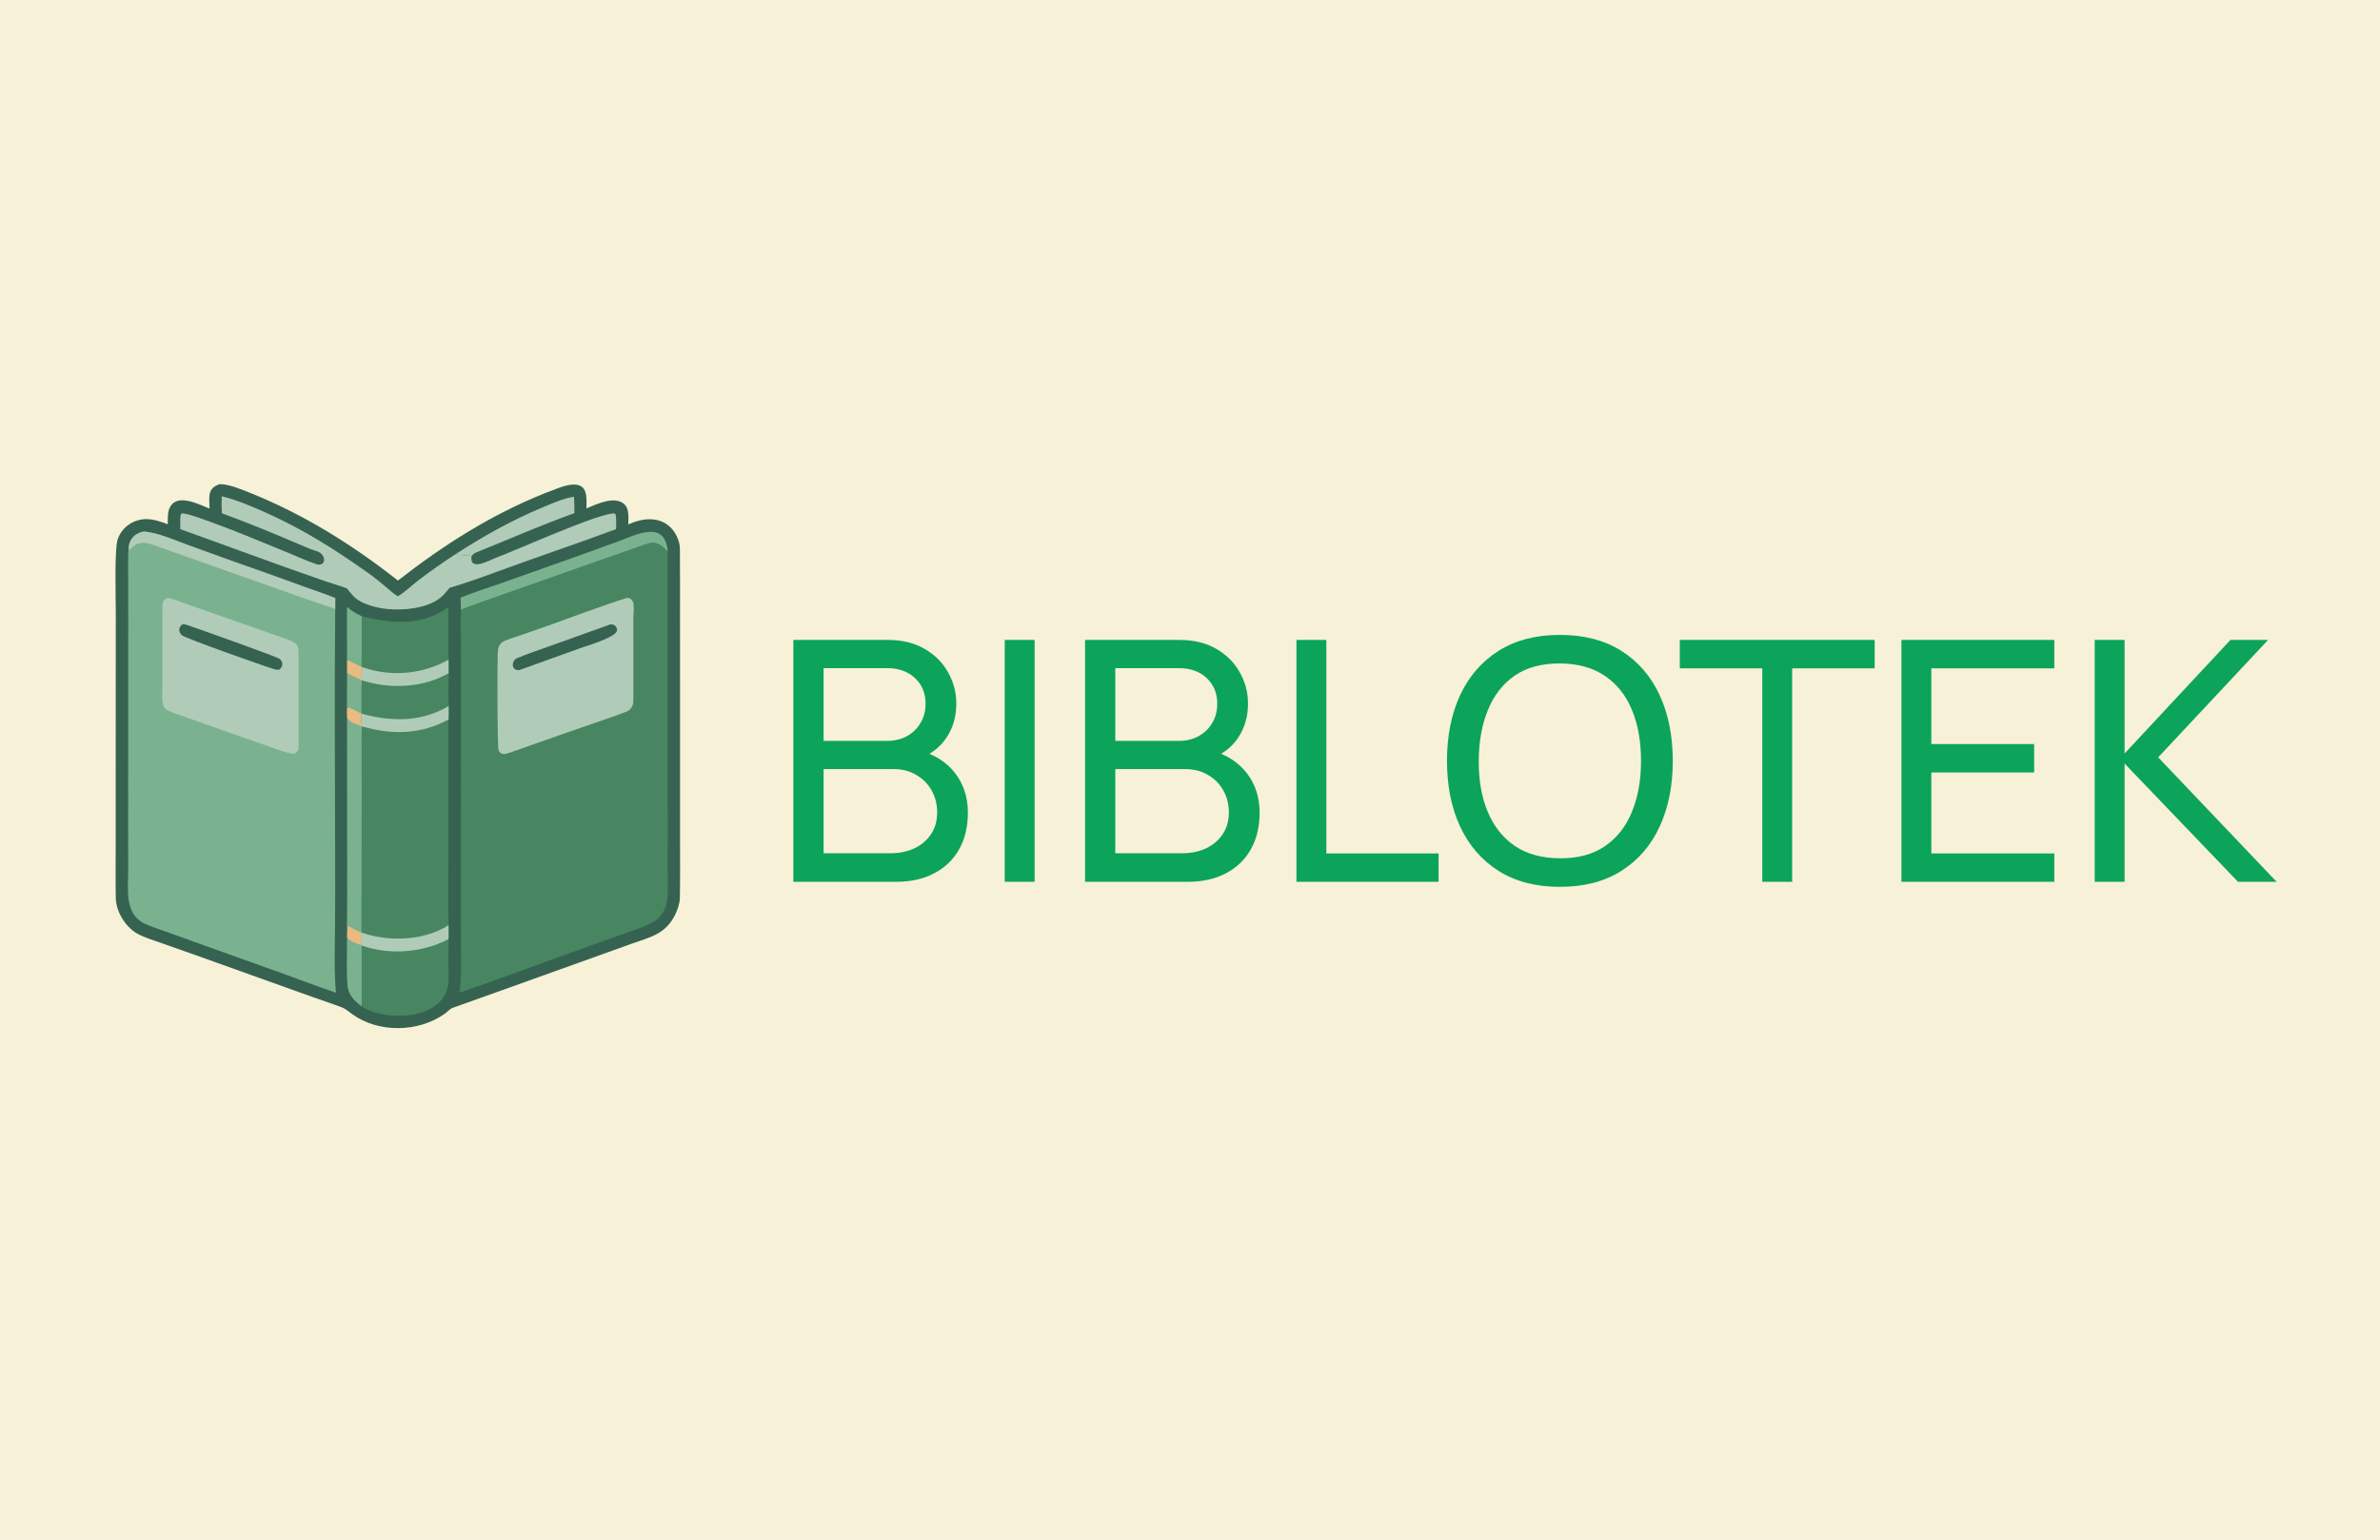
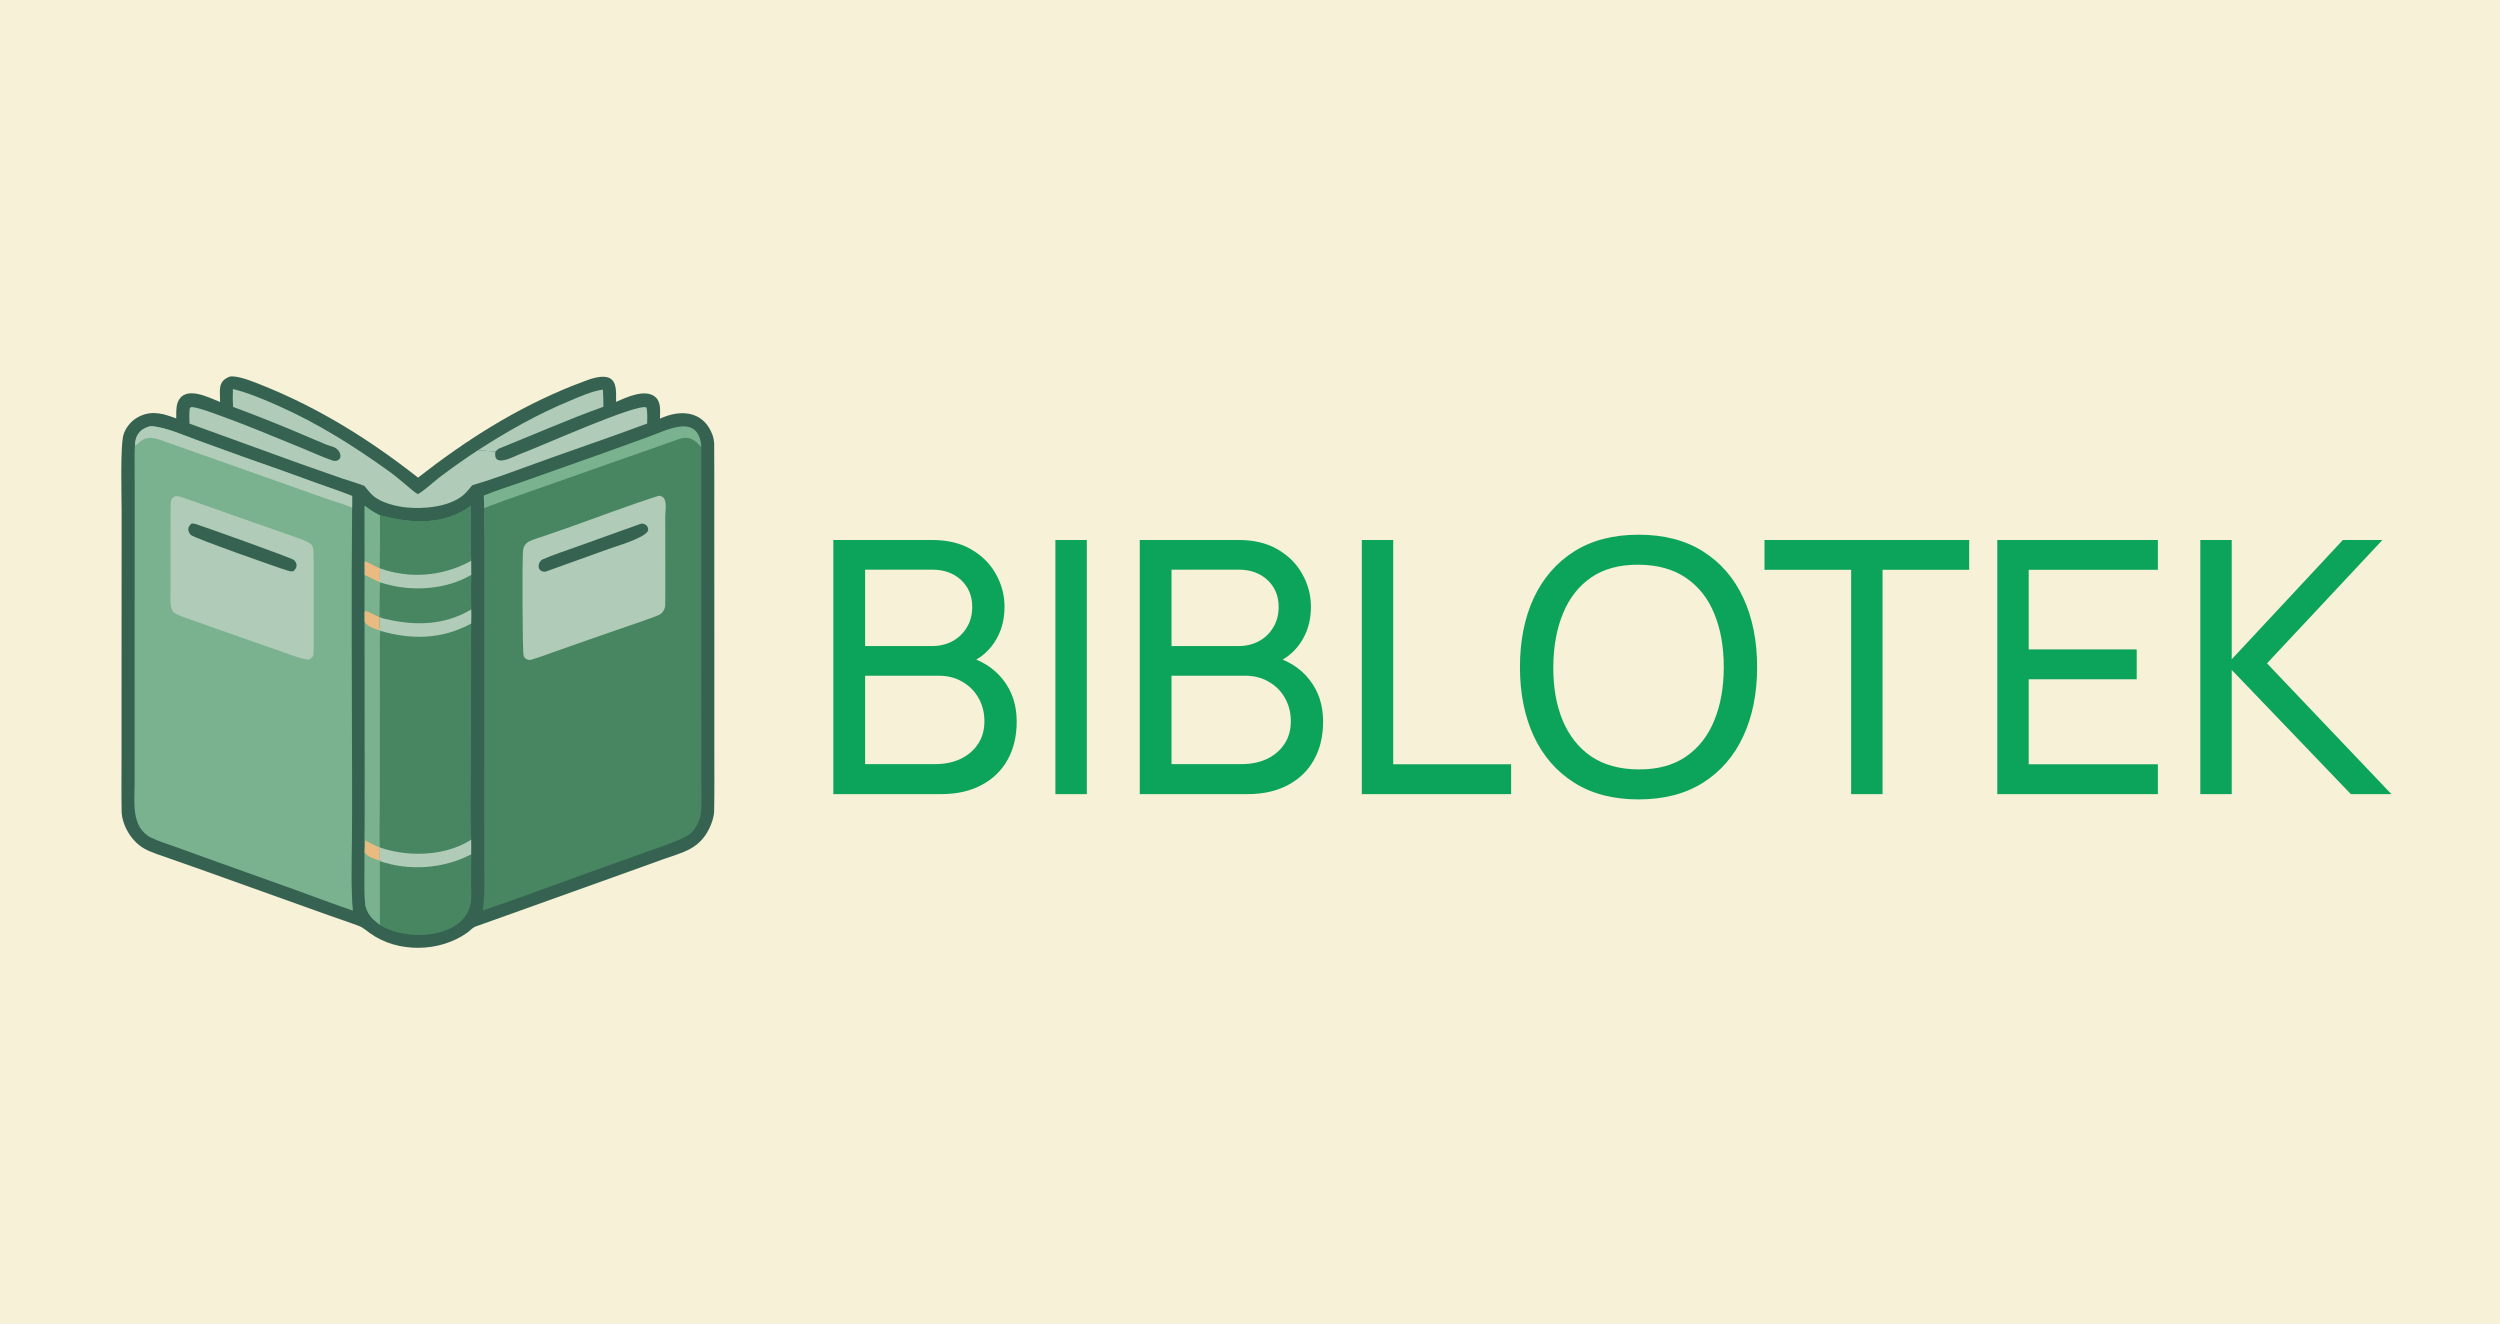
- <svg xmlns="http://www.w3.org/2000/svg" width="850" height="550" viewBox="0 0 850 550" fill="none">
-   <rect width="850" height="550" fill="#F7F1D7" />
-   <path d="M283.338 315V228.6H316.998C322.158 228.6 326.558 229.66 330.198 231.78C333.878 233.9 336.678 236.7 338.598 240.18C340.558 243.62 341.538 247.34 341.538 251.34C341.538 256.02 340.338 260.12 337.938 263.64C335.538 267.16 332.298 269.58 328.218 270.9L328.098 267.96C333.658 269.44 337.978 272.16 341.057 276.12C344.138 280.08 345.678 284.8 345.678 290.28C345.678 295.32 344.638 299.68 342.558 303.36C340.518 307.04 337.558 309.9 333.678 311.94C329.838 313.98 325.278 315 319.998 315H283.338ZM294.138 304.8H317.958C321.158 304.8 324.018 304.22 326.538 303.06C329.058 301.86 331.038 300.18 332.478 298.02C333.958 295.86 334.698 293.26 334.698 290.22C334.698 287.3 334.038 284.68 332.718 282.36C331.438 280.04 329.618 278.2 327.258 276.84C324.938 275.44 322.238 274.74 319.158 274.74H294.138V304.8ZM294.138 264.66H316.878C319.438 264.66 321.738 264.12 323.778 263.04C325.858 261.92 327.498 260.36 328.698 258.36C329.938 256.36 330.558 254.02 330.558 251.34C330.558 247.62 329.298 244.58 326.778 242.22C324.258 239.86 320.958 238.68 316.878 238.68H294.138V264.66ZM358.834 315V228.6H369.514V315H358.834ZM387.517 315V228.6H421.177C426.337 228.6 430.737 229.66 434.377 231.78C438.057 233.9 440.857 236.7 442.777 240.18C444.737 243.62 445.717 247.34 445.717 251.34C445.717 256.02 444.517 260.12 442.117 263.64C439.717 267.16 436.477 269.58 432.397 270.9L432.277 267.96C437.837 269.44 442.157 272.16 445.237 276.12C448.317 280.08 449.857 284.8 449.857 290.28C449.857 295.32 448.817 299.68 446.737 303.36C444.697 307.04 441.737 309.9 437.857 311.94C434.017 313.98 429.457 315 424.177 315H387.517ZM398.317 304.8H422.137C425.337 304.8 428.197 304.22 430.717 303.06C433.237 301.86 435.217 300.18 436.657 298.02C438.137 295.86 438.877 293.26 438.877 290.22C438.877 287.3 438.217 284.68 436.897 282.36C435.617 280.04 433.797 278.2 431.437 276.84C429.117 275.44 426.417 274.74 423.337 274.74H398.317V304.8ZM398.317 264.66H421.057C423.617 264.66 425.917 264.12 427.957 263.04C430.037 261.92 431.677 260.36 432.877 258.36C434.117 256.36 434.737 254.02 434.737 251.34C434.737 247.62 433.477 244.58 430.957 242.22C428.437 239.86 425.137 238.68 421.057 238.68H398.317V264.66ZM463.014 315V228.6H473.694V304.86H513.774V315H463.014ZM557.1 316.8C548.5 316.8 541.2 314.9 535.2 311.1C529.2 307.3 524.62 302.02 521.46 295.26C518.34 288.5 516.78 280.68 516.78 271.8C516.78 262.92 518.34 255.1 521.46 248.34C524.62 241.58 529.2 236.3 535.2 232.5C541.2 228.7 548.5 226.8 557.1 226.8C565.74 226.8 573.06 228.7 579.06 232.5C585.06 236.3 589.62 241.58 592.74 248.34C595.86 255.1 597.42 262.92 597.42 271.8C597.42 280.68 595.86 288.5 592.74 295.26C589.62 302.02 585.06 307.3 579.06 311.1C573.06 314.9 565.74 316.8 557.1 316.8ZM557.1 306.6C563.54 306.64 568.9 305.2 573.18 302.28C577.5 299.32 580.72 295.22 582.84 289.98C585 284.74 586.08 278.68 586.08 271.8C586.08 264.88 585 258.82 582.84 253.62C580.72 248.42 577.5 244.36 573.18 241.44C568.9 238.52 563.54 237.04 557.1 237C550.66 236.96 545.3 238.4 541.02 241.32C536.78 244.24 533.58 248.32 531.42 253.56C529.26 258.8 528.16 264.88 528.12 271.8C528.08 278.68 529.14 284.72 531.3 289.92C533.46 295.12 536.68 299.2 540.96 302.16C545.28 305.08 550.66 306.56 557.1 306.6ZM629.387 315V238.74H599.927V228.6H669.527V238.74H640.067V315H629.387ZM679.08 315V228.6H733.68V238.74H689.76V265.8H726.48V275.94H689.76V304.86H733.68V315H679.08ZM748.103 315V228.6H758.783V269.16L796.583 228.6H810.023L770.783 270.54L813.083 315H799.283L758.783 272.76V315H748.103Z" fill="#0CA45A" />
+ <svg xmlns="http://www.w3.org/2000/svg" width="850" height="450" viewBox="0 0 850 450" fill="none">
+   <rect width="850" height="450" fill="#F7F1D7" />
+   <path d="M283.338 270V183.6H316.998C322.158 183.6 326.558 184.66 330.198 186.78C333.878 188.9 336.678 191.7 338.598 195.18C340.558 198.62 341.538 202.34 341.538 206.34C341.538 211.02 340.338 215.12 337.938 218.64C335.538 222.16 332.298 224.58 328.218 225.9L328.098 222.96C333.658 224.44 337.978 227.16 341.057 231.12C344.138 235.08 345.678 239.8 345.678 245.28C345.678 250.32 344.638 254.68 342.558 258.36C340.518 262.04 337.558 264.9 333.678 266.94C329.838 268.98 325.278 270 319.998 270H283.338ZM294.138 259.8H317.958C321.158 259.8 324.018 259.22 326.538 258.06C329.058 256.86 331.038 255.18 332.478 253.02C333.958 250.86 334.698 248.26 334.698 245.22C334.698 242.3 334.038 239.68 332.718 237.36C331.438 235.04 329.618 233.2 327.258 231.84C324.938 230.44 322.238 229.74 319.158 229.74H294.138V259.8ZM294.138 219.66H316.878C319.438 219.66 321.738 219.12 323.778 218.04C325.858 216.92 327.498 215.36 328.698 213.36C329.938 211.36 330.558 209.02 330.558 206.34C330.558 202.62 329.298 199.58 326.778 197.22C324.258 194.86 320.958 193.68 316.878 193.68H294.138V219.66ZM358.834 270V183.6H369.514V270H358.834ZM387.517 270V183.6H421.177C426.337 183.6 430.737 184.66 434.377 186.78C438.057 188.9 440.857 191.7 442.777 195.18C444.737 198.62 445.717 202.34 445.717 206.34C445.717 211.02 444.517 215.12 442.117 218.64C439.717 222.16 436.477 224.58 432.397 225.9L432.277 222.96C437.837 224.44 442.157 227.16 445.237 231.12C448.317 235.08 449.857 239.8 449.857 245.28C449.857 250.32 448.817 254.68 446.737 258.36C444.697 262.04 441.737 264.9 437.857 266.94C434.017 268.98 429.457 270 424.177 270H387.517ZM398.317 259.8H422.137C425.337 259.8 428.197 259.22 430.717 258.06C433.237 256.86 435.217 255.18 436.657 253.02C438.137 250.86 438.877 248.26 438.877 245.22C438.877 242.3 438.217 239.68 436.897 237.36C435.617 235.04 433.797 233.2 431.437 231.84C429.117 230.44 426.417 229.74 423.337 229.74H398.317V259.8ZM398.317 219.66H421.057C423.617 219.66 425.917 219.12 427.957 218.04C430.037 216.92 431.677 215.36 432.877 213.36C434.117 211.36 434.737 209.02 434.737 206.34C434.737 202.62 433.477 199.58 430.957 197.22C428.437 194.86 425.137 193.68 421.057 193.68H398.317V219.66ZM463.014 270V183.6H473.694V259.86H513.774V270H463.014ZM557.1 271.8C548.5 271.8 541.2 269.9 535.2 266.1C529.2 262.3 524.62 257.02 521.46 250.26C518.34 243.5 516.78 235.68 516.78 226.8C516.78 217.92 518.34 210.1 521.46 203.34C524.62 196.58 529.2 191.3 535.2 187.5C541.2 183.7 548.5 181.8 557.1 181.8C565.74 181.8 573.06 183.7 579.06 187.5C585.06 191.3 589.62 196.58 592.74 203.34C595.86 210.1 597.42 217.92 597.42 226.8C597.42 235.68 595.86 243.5 592.74 250.26C589.62 257.02 585.06 262.3 579.06 266.1C573.06 269.9 565.74 271.8 557.1 271.8ZM557.1 261.6C563.54 261.64 568.9 260.2 573.18 257.28C577.5 254.32 580.72 250.22 582.84 244.98C585 239.74 586.08 233.68 586.08 226.8C586.08 219.88 585 213.82 582.84 208.62C580.72 203.42 577.5 199.36 573.18 196.44C568.9 193.52 563.54 192.04 557.1 192C550.66 191.96 545.3 193.4 541.02 196.32C536.78 199.24 533.58 203.32 531.42 208.56C529.26 213.8 528.16 219.88 528.12 226.8C528.08 233.68 529.14 239.72 531.3 244.92C533.46 250.12 536.68 254.2 540.96 257.16C545.28 260.08 550.66 261.56 557.1 261.6ZM629.387 270V193.74H599.927V183.6H669.527V193.74H640.067V270H629.387ZM679.08 270V183.6H733.68V193.74H689.76V220.8H726.48V230.94H689.76V259.86H733.68V270H679.08ZM748.103 270V183.6H758.783V224.16L796.583 183.6H810.023L770.783 225.54L813.083 270H799.283L758.783 227.76V270H748.103Z" fill="#0CA45A" />
  <g clip-path="url(#clip0_2001_266)">
-     <path d="M78.389 172.969C81.435 172.793 86.444 174.9 89.311 176.054C108.723 183.865 125.736 194.513 142.131 207.387C158.466 194.629 175.331 183.909 194.679 176.141C197.748 175.106 201.058 173.375 204.326 173.121C210.129 172.671 209.438 177.864 209.471 181.64C213.021 180.074 219.63 176.944 222.99 180.137C224.821 181.877 224.42 184.974 224.387 187.313C224.933 187.092 225.482 186.876 226.033 186.666C232.641 184.165 239.456 185.394 242.215 192.796C242.645 193.95 242.813 195.021 242.824 196.247C242.894 204.057 242.857 211.87 242.859 219.681L242.874 264.892L242.87 301.093C242.876 307.61 242.938 314.219 242.807 320.734C242.768 322.696 242.011 324.958 241.144 326.713C237.616 333.853 232.129 334.765 225.486 337.143L213.994 341.29L176.999 354.55C173.651 355.773 170.292 356.974 166.926 358.149C165.136 358.777 163.248 359.43 161.472 360.099C160.497 360.598 159.734 361.495 158.851 362.125C149.503 368.801 135.205 369.087 125.83 362.304C124.952 361.669 123.337 360.341 122.377 359.968C119.049 358.677 115.399 357.48 112.037 356.299L69.711 341.142L57.38 336.795C54.707 335.851 51.288 334.813 48.864 333.42C44.734 331.004 41.446 325.632 41.355 320.812C41.241 314.754 41.317 308.617 41.32 302.556L41.329 267.13L41.355 218.992C41.363 214.156 40.799 195.966 42.086 192.475C43.058 189.817 45.047 187.657 47.611 186.475C51.993 184.465 55.728 185.721 59.93 187.269C59.928 185.598 59.821 183.436 60.4 181.887C62.674 175.808 70.76 180.051 74.83 181.673C74.838 177.724 73.837 174.484 78.389 172.969Z" fill="#366351" />
-     <path d="M45.889 196.495C45.958 194.474 46.385 192.95 47.863 191.51C48.692 190.702 50.715 189.78 51.844 189.906C56.783 190.458 62.224 192.899 66.877 194.604L82.65 200.324C91.217 203.301 99.757 206.353 108.271 209.479C111.879 210.784 116.229 212.208 119.738 213.65L119.721 217.61C119.412 247.354 119.674 277.607 119.698 307.392C119.727 315.185 119.715 322.979 119.659 330.772C119.568 337.935 119.32 347.694 119.984 354.616C113.652 352.482 107.157 349.994 100.843 347.713L73.682 337.993L59.109 332.745C56.692 331.875 53.812 330.979 51.525 329.871C44.36 326.396 45.784 317.381 45.785 310.811L45.776 293.58L45.79 237.096L45.794 208.516C45.79 206.961 45.672 197.501 45.889 196.495Z" fill="#7AB28F" />
-     <path d="M45.889 196.495C45.958 194.474 46.385 192.95 47.863 191.51C48.692 190.702 50.715 189.78 51.844 189.906C56.783 190.458 62.224 192.899 66.877 194.604L82.65 200.324C91.217 203.301 99.757 206.353 108.271 209.479C111.879 210.784 116.229 212.208 119.738 213.65L119.721 217.61C118.197 216.862 114.703 215.816 112.983 215.237C109.503 214.065 106.039 212.849 102.59 211.591L56.877 195.425C54.137 194.474 50.928 192.932 48.202 194.736C47.562 195.159 46.411 196.354 45.889 196.495Z" fill="#B1CCB8" />
-     <path d="M59.403 213.733C60.231 213.694 60.839 213.699 61.638 213.983C74.562 218.572 87.512 223.096 100.455 227.634C102.207 228.248 104.383 228.916 105.844 230.124C106.135 230.365 106.547 231.65 106.566 232.063C106.665 234.125 106.639 236.209 106.641 238.275L106.647 250.117V261.615C106.647 263.519 106.676 265.532 106.584 267.436C106.542 268.306 105.754 268.793 105.097 269.278C103.079 269.378 96.5 266.788 94.256 266.006C89.392 264.347 84.54 262.652 79.701 260.921C73.737 258.792 67.695 256.721 61.735 254.577C61.056 254.264 59.391 253.598 58.924 253.074C57.614 251.604 57.991 247.816 57.987 245.977L57.979 236.228L57.989 222.863C57.996 220.546 57.985 218.172 58.069 215.856C58.112 214.683 58.508 214.499 59.403 213.733Z" fill="#B0CCB8" />
-     <path d="M65.195 222.969C65.679 222.996 66.122 223.032 66.585 223.182C69.774 224.221 99.165 234.669 99.96 235.417C100.498 235.923 100.877 236.605 100.823 237.362C100.761 238.223 100.293 238.707 99.683 239.26C99.105 239.283 98.63 239.25 98.071 239.086C94.264 237.968 65.972 227.921 64.949 226.927C64.387 226.381 63.974 225.691 64.022 224.884C64.078 223.963 64.55 223.55 65.195 222.969Z" fill="#366351" />
-     <path d="M164.501 213.516C168.14 211.959 174.159 210.056 178.026 208.688L205.575 198.927L220.532 193.525C227.004 191.136 237.558 185.452 238.439 196.977L238.449 284.057C238.501 292.486 238.499 300.917 238.439 309.346C238.431 312.69 238.716 318.346 238.292 321.479C237.969 323.97 236.847 326.29 235.096 328.087C232.934 330.316 224.05 333.099 220.765 334.28L202.401 340.867C189.766 345.355 176.76 350.305 164.138 354.569C164.872 349.679 164.634 344.424 164.626 339.439L164.61 318.991L164.632 250.113L164.622 228.575C164.616 225.461 164.456 220.792 164.62 217.777C164.597 216.357 164.556 214.936 164.501 213.516Z" fill="#478660" />
-     <path d="M164.501 213.516C168.14 211.959 174.159 210.056 178.026 208.688L205.575 198.927L220.532 193.525C227.004 191.136 237.558 185.452 238.439 196.977C236.127 194.386 234.214 193.087 230.701 194.344C224.497 196.564 218.193 198.728 211.985 200.912L172.558 214.801C170.587 215.491 168.628 216.207 166.676 216.947C166.454 217.032 164.634 217.774 164.62 217.777C164.597 216.357 164.557 214.936 164.501 213.516Z" fill="#7AB28F" />
-     <path d="M223.969 213.568C227.301 213.64 226.162 218.439 226.185 220.808L226.206 240.69C226.202 244.022 226.229 247.354 226.179 250.685C226.158 252.066 225.231 253.597 223.944 254.123C221.497 255.126 218.956 255.984 216.455 256.856L201.8 261.925L188.224 266.703C185.92 267.519 182.543 268.812 180.275 269.38C179.818 269.39 179.466 269.342 179.055 269.145C178.556 268.905 178.229 268.485 178.053 267.965C177.573 266.547 177.597 236.712 177.757 233.418C177.799 232.555 177.847 231.408 178.281 230.653C178.639 230.029 179.2 229.415 179.853 229.103C181.496 228.319 183.371 227.8 185.097 227.205C188.359 226.093 191.614 224.962 194.862 223.813C204.176 220.505 214.605 216.517 223.969 213.568Z" fill="#B0CCB8" />
-     <path d="M218.041 223.02C220.064 222.909 220.859 224.914 220.083 225.861C218.152 228.221 209.578 230.703 206.933 231.649L185.458 239.377C182.298 239.563 182.72 235.947 184.61 235.137C188.128 233.63 192.043 232.332 195.652 231.042L218.041 223.02Z" fill="#366351" />
-     <path d="M129.182 220.197C139.704 222.977 150.78 223.805 160.048 216.996C160.152 223.151 159.988 229.614 160.187 235.669L160.212 240.478C160.16 244.433 160.098 248.266 160.212 252.223C160.214 253.693 160.27 255.594 160.187 257.03L160.133 303.814C160.127 312.404 159.919 321.97 160.191 330.492C160.194 332.088 160.243 333.888 160.189 335.467C160.167 340.127 160.098 344.804 160.191 349.463C160.483 364.098 138.561 365.498 129.168 359.43C128.4 358.864 127.617 358.244 126.925 357.586C125.671 356.405 124.768 354.9 124.316 353.234C123.669 350.781 124.052 338.31 123.972 334.806L124.004 333.81C123.887 331.33 124.002 327.799 124.003 325.244L124.008 308.097L123.973 256.237C124.004 255.302 123.972 254.153 123.97 253.201L123.996 240.464L124 235.798L123.987 216.931C125.899 218.431 127.006 219.136 129.182 220.197Z" fill="#478660" />
-     <path d="M129.182 220.197C139.704 222.977 150.78 223.805 160.048 216.996C160.152 223.151 159.988 229.614 160.187 235.669L160.212 240.478C160.16 244.433 160.098 248.266 160.212 252.223C160.214 253.693 160.27 255.594 160.187 257.03C150.276 262.394 140.008 262.593 129.296 259.489L129.228 259.4C128.915 257.859 128.953 256.398 129.05 254.842C127.894 254.4 125.022 252.643 124.185 252.749L123.97 253.201L123.996 240.464L124 235.798L123.987 216.931C125.899 218.431 127.006 219.136 129.182 220.197Z" fill="#478660" />
-     <path d="M129.182 220.197C139.704 222.977 150.78 223.805 160.048 216.996C160.152 223.151 159.988 229.614 160.187 235.669C151.41 240.564 141.052 241.75 131.403 238.964C130.653 238.736 129.907 238.497 129.165 238.247L129.101 238.157C127.343 237.524 125.66 236.322 124 235.798L123.987 216.931C125.899 218.431 127.006 219.136 129.182 220.197Z" fill="#478660" />
-     <path d="M123.987 216.931C125.899 218.431 127.006 219.136 129.182 220.197C129.168 226.091 129.25 232.288 129.101 238.157C127.343 237.524 125.66 236.322 124 235.798L123.987 216.931Z" fill="#7AB28F" />
-     <path d="M160.187 235.669L160.212 240.478C151.75 245.39 140.804 246.164 131.479 243.657C130.753 243.46 130.028 243.257 129.306 243.046L129.222 242.988C129.061 241.792 129.151 239.531 129.165 238.247C129.907 238.497 130.653 238.736 131.403 238.964C141.052 241.75 151.41 240.564 160.187 235.669Z" fill="#B0CCB8" />
-     <path d="M129.05 254.842C129.719 255.117 130.28 255.275 130.983 255.441C141.168 257.841 151.085 257.657 160.212 252.223C160.214 253.693 160.27 255.594 160.187 257.03C150.276 262.394 140.008 262.593 129.296 259.489L129.228 259.4C128.915 257.859 128.953 256.398 129.05 254.842Z" fill="#B0CCB8" />
-     <path d="M124 235.798C125.66 236.322 127.343 237.524 129.101 238.157L129.165 238.247C129.151 239.531 129.061 241.792 129.222 242.988L129.306 243.046C128.943 243.982 129.162 252.85 129.05 254.842C127.894 254.4 125.022 252.643 124.185 252.749L123.97 253.201L123.996 240.464L124 235.798Z" fill="#7AB28F" />
-     <path d="M124 235.798C125.66 236.322 127.343 237.524 129.101 238.157L129.165 238.247C129.151 239.531 129.061 241.792 129.222 242.988C127.385 242.203 125.769 241.37 123.996 240.464L124 235.798Z" fill="#EABB80" />
-     <path d="M123.972 334.806C124.613 336.213 127.11 336.949 128.573 337.496L129.056 337.676L129.167 337.778C139.168 341.238 150.827 340.378 160.189 335.467C160.167 340.127 160.098 344.804 160.191 349.463C160.483 364.098 138.561 365.498 129.168 359.43C128.4 358.864 127.617 358.244 126.925 357.586C125.671 356.405 124.768 354.9 124.316 353.234C123.669 350.781 124.052 338.31 123.972 334.806Z" fill="#478660" />
-     <path d="M123.972 334.806C124.613 336.213 127.11 336.949 128.573 337.496L129.056 337.676L129.167 337.778L129.168 359.43C128.4 358.864 127.617 358.244 126.925 357.586C125.671 356.405 124.768 354.9 124.316 353.234C123.669 350.781 124.052 338.31 123.972 334.806Z" fill="#7AB28F" />
-     <path d="M123.97 253.201L124.185 252.749C125.022 252.643 127.894 254.4 129.05 254.842C128.953 256.398 128.915 257.859 129.228 259.4L129.296 259.489C129.046 260.962 129.143 265.432 129.147 267.109L129.172 281.818L129.133 315.547C129.124 321.297 129 327.416 129.105 333.12C129.114 334.626 129.149 336.178 129.056 337.676L128.573 337.496C127.11 336.949 124.613 336.213 123.972 334.806L124.004 333.81C123.887 331.33 124.002 327.799 124.003 325.244L124.008 308.097L123.973 256.237C124.004 255.302 123.972 254.152 123.97 253.201Z" fill="#7AB28F" />
-     <path d="M124.177 330.696C125.57 331.458 127.647 332.683 129.105 333.12C129.114 334.626 129.149 336.178 129.056 337.676L128.573 337.496C127.11 336.949 124.613 336.213 123.972 334.806L124.004 333.81C124.096 332.896 124.129 331.63 124.177 330.696Z" fill="#EABB80" />
-     <path d="M123.97 253.201L124.185 252.749C125.022 252.643 127.894 254.4 129.05 254.842C128.953 256.398 128.915 257.859 129.228 259.4C127.617 258.806 124.492 257.978 123.973 256.237C124.004 255.302 123.972 254.152 123.97 253.201Z" fill="#EABB80" />
-     <path d="M129.105 333.12C130.538 333.634 132.005 334.048 133.494 334.359C142.154 336.234 152.599 335.397 160.191 330.492C160.194 332.088 160.243 333.888 160.189 335.467C150.827 340.378 139.168 341.238 129.167 337.778L129.056 337.676C129.149 336.178 129.114 334.626 129.105 333.12Z" fill="#B0CCB8" />
-     <path d="M79.198 177.281C84.136 178.425 90.438 181.103 95.072 183.178C107.989 188.959 119.907 196.403 131.394 204.626C133.526 206.077 135.466 207.716 137.449 209.356C138.9 210.556 140.476 212.054 142.06 213.023C144.655 211.509 147.058 209.12 149.478 207.256C153.709 204.053 158.048 200.996 162.487 198.091C164.269 198.256 166.745 198.341 168.422 198.581C167.487 204.408 174.98 200.034 176.995 199.308C183.02 197.141 215.95 182.299 219.705 183.494C220.229 184.241 220.046 187.903 220.037 189C206.147 194.18 191.974 198.916 178.046 204.025C172.304 206.131 166.42 208.266 160.564 209.992C159.742 211.003 158.268 212.784 157.225 213.592C152.331 217.392 144.112 218.118 138.193 217.532C134.553 217.173 129.556 215.925 126.785 213.488C125.916 212.724 124.646 211.132 123.879 210.192C122.185 209.484 118.396 208.379 116.507 207.737L102.225 202.723L64.419 189.027C64.388 187.58 64.284 185.154 64.528 183.805C64.803 183.48 64.982 183.331 65.566 183.425C68.357 183.877 71.966 185.286 74.597 186.227C83.424 189.385 91.95 192.987 100.626 196.527C104.745 198.136 108.784 200.089 112.953 201.546C114.891 202.223 116.423 200.844 115.491 198.873C114.542 196.864 112.627 196.863 110.838 196.124C108.992 195.361 107.171 194.577 105.34 193.804C96.734 190.089 88.032 186.599 79.245 183.337C79.112 181.321 79.096 179.299 79.198 177.281Z" fill="#B0CCB8" />
-     <path d="M162.487 198.091C172.63 191.539 182.702 185.844 193.874 181.212C197.249 179.812 201.361 177.944 204.987 177.468C205.135 179.511 205.149 181.261 205.155 183.298C193.242 187.568 181.631 192.693 169.886 197.417C169.319 197.645 168.83 198.138 168.422 198.581C166.745 198.341 164.269 198.256 162.487 198.091Z" fill="#B0CCB8" />
+     <path d="M78.389 127.969C81.435 127.793 86.444 129.9 89.311 131.054C108.723 138.865 125.736 149.513 142.131 162.387C158.466 149.629 175.331 138.909 194.679 131.141C197.748 130.106 201.058 128.375 204.326 128.121C210.129 127.671 209.438 132.864 209.471 136.64C213.021 135.074 219.63 131.944 222.99 135.137C224.821 136.877 224.42 139.974 224.387 142.313C224.933 142.092 225.482 141.876 226.033 141.666C232.641 139.165 239.456 140.394 242.215 147.796C242.645 148.95 242.813 150.021 242.824 151.247C242.894 159.057 242.857 166.87 242.859 174.681L242.874 219.892L242.87 256.093C242.876 262.61 242.938 269.219 242.807 275.734C242.768 277.696 242.011 279.958 241.144 281.713C237.616 288.853 232.129 289.765 225.486 292.143L213.994 296.29L176.999 309.55C173.651 310.773 170.292 311.974 166.926 313.149C165.136 313.777 163.248 314.43 161.472 315.099C160.497 315.598 159.734 316.495 158.851 317.125C149.503 323.801 135.205 324.087 125.83 317.304C124.952 316.669 123.337 315.341 122.377 314.968C119.049 313.677 115.399 312.48 112.037 311.299L69.711 296.142L57.38 291.795C54.707 290.851 51.288 289.813 48.864 288.42C44.734 286.004 41.446 280.632 41.355 275.812C41.241 269.754 41.317 263.617 41.32 257.556L41.329 222.13L41.355 173.992C41.363 169.156 40.799 150.966 42.086 147.475C43.058 144.817 45.047 142.657 47.611 141.475C51.993 139.465 55.728 140.721 59.93 142.269C59.928 140.598 59.821 138.436 60.4 136.887C62.674 130.808 70.76 135.051 74.83 136.673C74.838 132.724 73.837 129.484 78.389 127.969Z" fill="#366351" />
+     <path d="M45.889 151.495C45.958 149.474 46.385 147.95 47.863 146.51C48.692 145.702 50.715 144.78 51.844 144.906C56.783 145.458 62.224 147.899 66.877 149.604L82.65 155.324C91.217 158.301 99.757 161.353 108.271 164.479C111.879 165.784 116.229 167.208 119.738 168.65L119.721 172.61C119.412 202.354 119.674 232.607 119.698 262.392C119.727 270.185 119.715 277.979 119.659 285.772C119.568 292.935 119.32 302.694 119.984 309.616C113.652 307.482 107.157 304.994 100.843 302.713L73.682 292.993L59.109 287.745C56.692 286.875 53.812 285.979 51.525 284.871C44.36 281.396 45.784 272.381 45.785 265.811L45.776 248.58L45.79 192.096L45.794 163.516C45.79 161.961 45.672 152.501 45.889 151.495Z" fill="#7AB28F" />
+     <path d="M45.889 151.495C45.958 149.474 46.385 147.95 47.863 146.51C48.692 145.702 50.715 144.78 51.844 144.906C56.783 145.458 62.224 147.899 66.877 149.604L82.65 155.324C91.217 158.301 99.757 161.353 108.271 164.479C111.879 165.784 116.229 167.208 119.738 168.65L119.721 172.61C118.197 171.862 114.703 170.816 112.983 170.237C109.503 169.065 106.039 167.849 102.59 166.591L56.877 150.425C54.137 149.474 50.928 147.932 48.202 149.736C47.562 150.159 46.411 151.354 45.889 151.495Z" fill="#B1CCB8" />
+     <path d="M59.403 168.733C60.231 168.694 60.839 168.699 61.638 168.983C74.562 173.572 87.512 178.096 100.455 182.634C102.207 183.248 104.383 183.916 105.844 185.124C106.135 185.365 106.547 186.65 106.566 187.063C106.665 189.125 106.639 191.209 106.641 193.275L106.647 205.117V216.615C106.647 218.519 106.676 220.532 106.584 222.436C106.542 223.306 105.754 223.793 105.097 224.278C103.079 224.378 96.5 221.788 94.256 221.006C89.392 219.347 84.54 217.652 79.701 215.921C73.737 213.792 67.695 211.721 61.735 209.577C61.056 209.264 59.391 208.598 58.924 208.074C57.614 206.604 57.991 202.816 57.987 200.977L57.979 191.228L57.989 177.863C57.996 175.546 57.985 173.172 58.069 170.856C58.112 169.683 58.508 169.499 59.403 168.733Z" fill="#B0CCB8" />
+     <path d="M65.195 177.969C65.679 177.996 66.122 178.032 66.585 178.182C69.774 179.221 99.165 189.669 99.96 190.417C100.498 190.923 100.877 191.605 100.823 192.362C100.761 193.223 100.293 193.707 99.683 194.26C99.105 194.283 98.63 194.25 98.071 194.086C94.264 192.968 65.972 182.921 64.949 181.927C64.387 181.381 63.974 180.691 64.022 179.884C64.078 178.963 64.55 178.55 65.195 177.969Z" fill="#366351" />
+     <path d="M164.501 168.516C168.14 166.959 174.159 165.056 178.026 163.688L205.575 153.927L220.532 148.525C227.004 146.136 237.558 140.452 238.439 151.977L238.449 239.057C238.501 247.486 238.499 255.917 238.439 264.346C238.431 267.69 238.716 273.346 238.292 276.479C237.969 278.97 236.847 281.29 235.096 283.087C232.934 285.316 224.05 288.099 220.765 289.28L202.401 295.867C189.766 300.355 176.76 305.305 164.138 309.569C164.872 304.679 164.634 299.424 164.626 294.439L164.61 273.991L164.632 205.113L164.622 183.575C164.616 180.461 164.456 175.792 164.62 172.777C164.597 171.357 164.556 169.936 164.501 168.516Z" fill="#478660" />
+     <path d="M164.501 168.516C168.14 166.959 174.159 165.056 178.026 163.688L205.575 153.927L220.532 148.525C227.004 146.136 237.558 140.452 238.439 151.977C236.127 149.386 234.214 148.087 230.701 149.344C224.497 151.564 218.193 153.728 211.985 155.912L172.558 169.801C170.587 170.491 168.628 171.207 166.676 171.947C166.454 172.032 164.634 172.774 164.62 172.777C164.597 171.357 164.557 169.936 164.501 168.516Z" fill="#7AB28F" />
+     <path d="M223.969 168.568C227.301 168.64 226.162 173.439 226.185 175.808L226.206 195.69C226.202 199.022 226.229 202.354 226.179 205.685C226.158 207.066 225.231 208.597 223.944 209.123C221.497 210.126 218.956 210.984 216.455 211.856L201.8 216.925L188.224 221.703C185.92 222.519 182.543 223.812 180.275 224.38C179.818 224.39 179.466 224.342 179.055 224.145C178.556 223.905 178.229 223.485 178.053 222.965C177.573 221.547 177.597 191.712 177.757 188.418C177.799 187.555 177.847 186.408 178.281 185.653C178.639 185.029 179.2 184.415 179.853 184.103C181.496 183.319 183.371 182.8 185.097 182.205C188.359 181.093 191.614 179.962 194.862 178.813C204.176 175.505 214.605 171.517 223.969 168.568Z" fill="#B0CCB8" />
+     <path d="M218.041 178.02C220.064 177.909 220.859 179.914 220.083 180.861C218.152 183.221 209.578 185.703 206.933 186.649L185.458 194.377C182.298 194.563 182.72 190.947 184.61 190.137C188.128 188.63 192.043 187.332 195.652 186.042L218.041 178.02Z" fill="#366351" />
+     <path d="M129.182 175.197C139.704 177.977 150.78 178.805 160.048 171.996C160.152 178.151 159.988 184.614 160.187 190.669L160.212 195.478C160.16 199.433 160.098 203.266 160.212 207.223C160.214 208.693 160.27 210.594 160.187 212.03L160.133 258.814C160.127 267.404 159.919 276.97 160.191 285.492C160.194 287.088 160.243 288.888 160.189 290.467C160.167 295.127 160.098 299.804 160.191 304.463C160.483 319.098 138.561 320.498 129.168 314.43C128.4 313.864 127.617 313.244 126.925 312.586C125.671 311.405 124.768 309.9 124.316 308.234C123.669 305.781 124.052 293.31 123.972 289.806L124.004 288.81C123.887 286.33 124.002 282.799 124.003 280.244L124.008 263.097L123.973 211.237C124.004 210.302 123.972 209.153 123.97 208.201L123.996 195.464L124 190.798L123.987 171.931C125.899 173.431 127.006 174.136 129.182 175.197Z" fill="#478660" />
+     <path d="M129.182 175.197C139.704 177.977 150.78 178.805 160.048 171.996C160.152 178.151 159.988 184.614 160.187 190.669L160.212 195.478C160.16 199.433 160.098 203.266 160.212 207.223C160.214 208.693 160.27 210.594 160.187 212.03C150.276 217.394 140.008 217.593 129.296 214.489L129.228 214.4C128.915 212.859 128.953 211.398 129.05 209.842C127.894 209.4 125.022 207.643 124.185 207.749L123.97 208.201L123.996 195.464L124 190.798L123.987 171.931C125.899 173.431 127.006 174.136 129.182 175.197Z" fill="#478660" />
+     <path d="M129.182 175.197C139.704 177.977 150.78 178.805 160.048 171.996C160.152 178.151 159.988 184.614 160.187 190.669C151.41 195.564 141.052 196.75 131.403 193.964C130.653 193.736 129.907 193.497 129.165 193.247L129.101 193.157C127.343 192.524 125.66 191.322 124 190.798L123.987 171.931C125.899 173.431 127.006 174.136 129.182 175.197Z" fill="#478660" />
+     <path d="M123.987 171.931C125.899 173.431 127.006 174.136 129.182 175.197C129.168 181.091 129.25 187.288 129.101 193.157C127.343 192.524 125.66 191.322 124 190.798L123.987 171.931Z" fill="#7AB28F" />
+     <path d="M160.187 190.669L160.212 195.478C151.75 200.39 140.804 201.164 131.479 198.657C130.753 198.46 130.028 198.257 129.306 198.046L129.222 197.988C129.061 196.792 129.151 194.531 129.165 193.247C129.907 193.497 130.653 193.736 131.403 193.964C141.052 196.75 151.41 195.564 160.187 190.669Z" fill="#B0CCB8" />
+     <path d="M129.05 209.842C129.719 210.117 130.28 210.275 130.983 210.441C141.168 212.841 151.085 212.657 160.212 207.223C160.214 208.693 160.27 210.594 160.187 212.03C150.276 217.394 140.008 217.593 129.296 214.489L129.228 214.4C128.915 212.859 128.953 211.398 129.05 209.842Z" fill="#B0CCB8" />
+     <path d="M124 190.798C125.66 191.322 127.343 192.524 129.101 193.157L129.165 193.247C129.151 194.531 129.061 196.792 129.222 197.988L129.306 198.046C128.943 198.982 129.162 207.85 129.05 209.842C127.894 209.4 125.022 207.643 124.185 207.749L123.97 208.201L123.996 195.464L124 190.798Z" fill="#7AB28F" />
+     <path d="M124 190.798C125.66 191.322 127.343 192.524 129.101 193.157L129.165 193.247C129.151 194.531 129.061 196.792 129.222 197.988C127.385 197.203 125.769 196.37 123.996 195.464L124 190.798Z" fill="#EABB80" />
+     <path d="M123.972 289.806C124.613 291.213 127.11 291.949 128.573 292.496L129.056 292.676L129.167 292.778C139.168 296.238 150.827 295.378 160.189 290.467C160.167 295.127 160.098 299.804 160.191 304.463C160.483 319.098 138.561 320.498 129.168 314.43C128.4 313.864 127.617 313.244 126.925 312.586C125.671 311.405 124.768 309.9 124.316 308.234C123.669 305.781 124.052 293.31 123.972 289.806Z" fill="#478660" />
+     <path d="M123.972 289.806C124.613 291.213 127.11 291.949 128.573 292.496L129.056 292.676L129.167 292.778L129.168 314.43C128.4 313.864 127.617 313.244 126.925 312.586C125.671 311.405 124.768 309.9 124.316 308.234C123.669 305.781 124.052 293.31 123.972 289.806Z" fill="#7AB28F" />
+     <path d="M123.97 208.201L124.185 207.749C125.022 207.643 127.894 209.4 129.05 209.842C128.953 211.398 128.915 212.859 129.228 214.4L129.296 214.489C129.046 215.962 129.143 220.432 129.147 222.109L129.172 236.818L129.133 270.547C129.124 276.297 129 282.416 129.105 288.12C129.114 289.626 129.149 291.178 129.056 292.676L128.573 292.496C127.11 291.949 124.613 291.213 123.972 289.806L124.004 288.81C123.887 286.33 124.002 282.799 124.003 280.244L124.008 263.097L123.973 211.237C124.004 210.302 123.972 209.152 123.97 208.201Z" fill="#7AB28F" />
+     <path d="M124.177 285.696C125.57 286.458 127.647 287.683 129.105 288.12C129.114 289.626 129.149 291.178 129.056 292.676L128.573 292.496C127.11 291.949 124.613 291.213 123.972 289.806L124.004 288.81C124.096 287.896 124.129 286.63 124.177 285.696Z" fill="#EABB80" />
+     <path d="M123.97 208.201L124.185 207.749C125.022 207.643 127.894 209.4 129.05 209.842C128.953 211.398 128.915 212.859 129.228 214.4C127.617 213.806 124.492 212.978 123.973 211.237C124.004 210.302 123.972 209.152 123.97 208.201Z" fill="#EABB80" />
+     <path d="M129.105 288.12C130.538 288.634 132.005 289.048 133.494 289.359C142.154 291.234 152.599 290.397 160.191 285.492C160.194 287.088 160.243 288.888 160.189 290.467C150.827 295.378 139.168 296.238 129.167 292.778L129.056 292.676C129.149 291.178 129.114 289.626 129.105 288.12Z" fill="#B0CCB8" />
+     <path d="M79.198 132.281C84.136 133.425 90.438 136.103 95.072 138.178C107.989 143.959 119.907 151.403 131.394 159.626C133.526 161.077 135.466 162.716 137.449 164.356C138.9 165.556 140.476 167.054 142.06 168.023C144.655 166.509 147.058 164.12 149.478 162.256C153.709 159.053 158.048 155.996 162.487 153.091C164.269 153.256 166.745 153.341 168.422 153.581C167.487 159.408 174.98 155.034 176.995 154.308C183.02 152.141 215.95 137.299 219.705 138.494C220.229 139.241 220.046 142.903 220.037 144C206.147 149.18 191.974 153.916 178.046 159.025C172.304 161.131 166.42 163.266 160.564 164.992C159.742 166.003 158.268 167.784 157.225 168.592C152.331 172.392 144.112 173.118 138.193 172.532C134.553 172.173 129.556 170.925 126.785 168.488C125.916 167.724 124.646 166.132 123.879 165.192C122.185 164.484 118.396 163.379 116.507 162.737L102.225 157.723L64.419 144.027C64.388 142.58 64.284 140.154 64.528 138.805C64.803 138.48 64.982 138.331 65.566 138.425C68.357 138.877 71.966 140.286 74.597 141.227C83.424 144.385 91.95 147.987 100.626 151.527C104.745 153.136 108.784 155.089 112.953 156.546C114.891 157.223 116.423 155.844 115.491 153.873C114.542 151.864 112.627 151.863 110.838 151.124C108.992 150.361 107.171 149.577 105.34 148.804C96.734 145.089 88.032 141.599 79.245 138.337C79.112 136.321 79.096 134.299 79.198 132.281Z" fill="#B0CCB8" />
+     <path d="M162.487 153.091C172.63 146.539 182.702 140.844 193.874 136.212C197.249 134.812 201.361 132.944 204.987 132.468C205.135 134.511 205.149 136.261 205.155 138.298C193.242 142.568 181.631 147.693 169.886 152.417C169.319 152.645 168.83 153.138 168.422 153.581C166.745 153.341 164.269 153.256 162.487 153.091Z" fill="#B0CCB8" />
  </g>
  <defs>
    <clipPath id="clip0_2001_266">
-       <rect width="202.032" height="194.758" fill="white" transform="translate(41.0611 172.621)" />
+       <rect width="202.032" height="194.758" fill="white" transform="translate(41.0611 127.621)" />
    </clipPath>
  </defs>
</svg>
